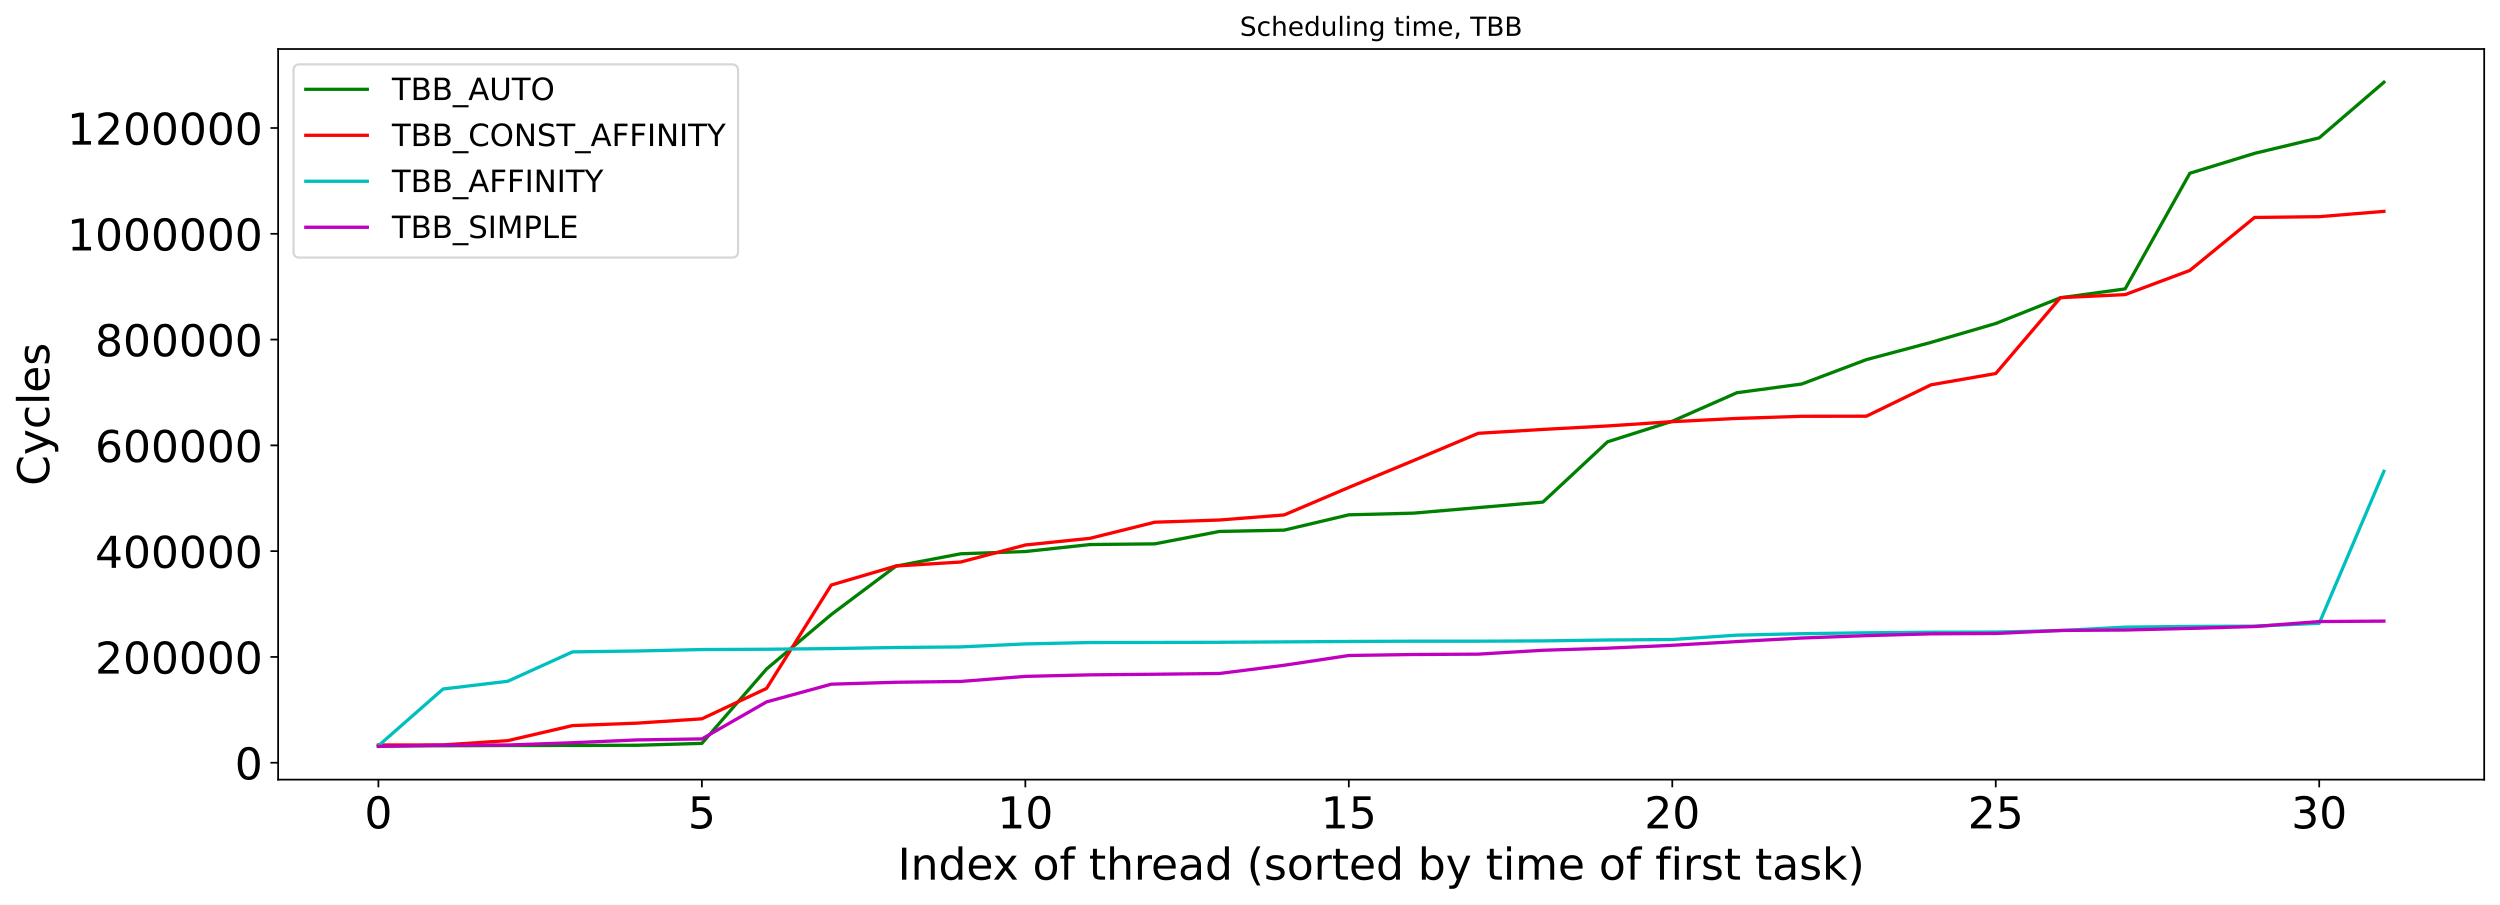
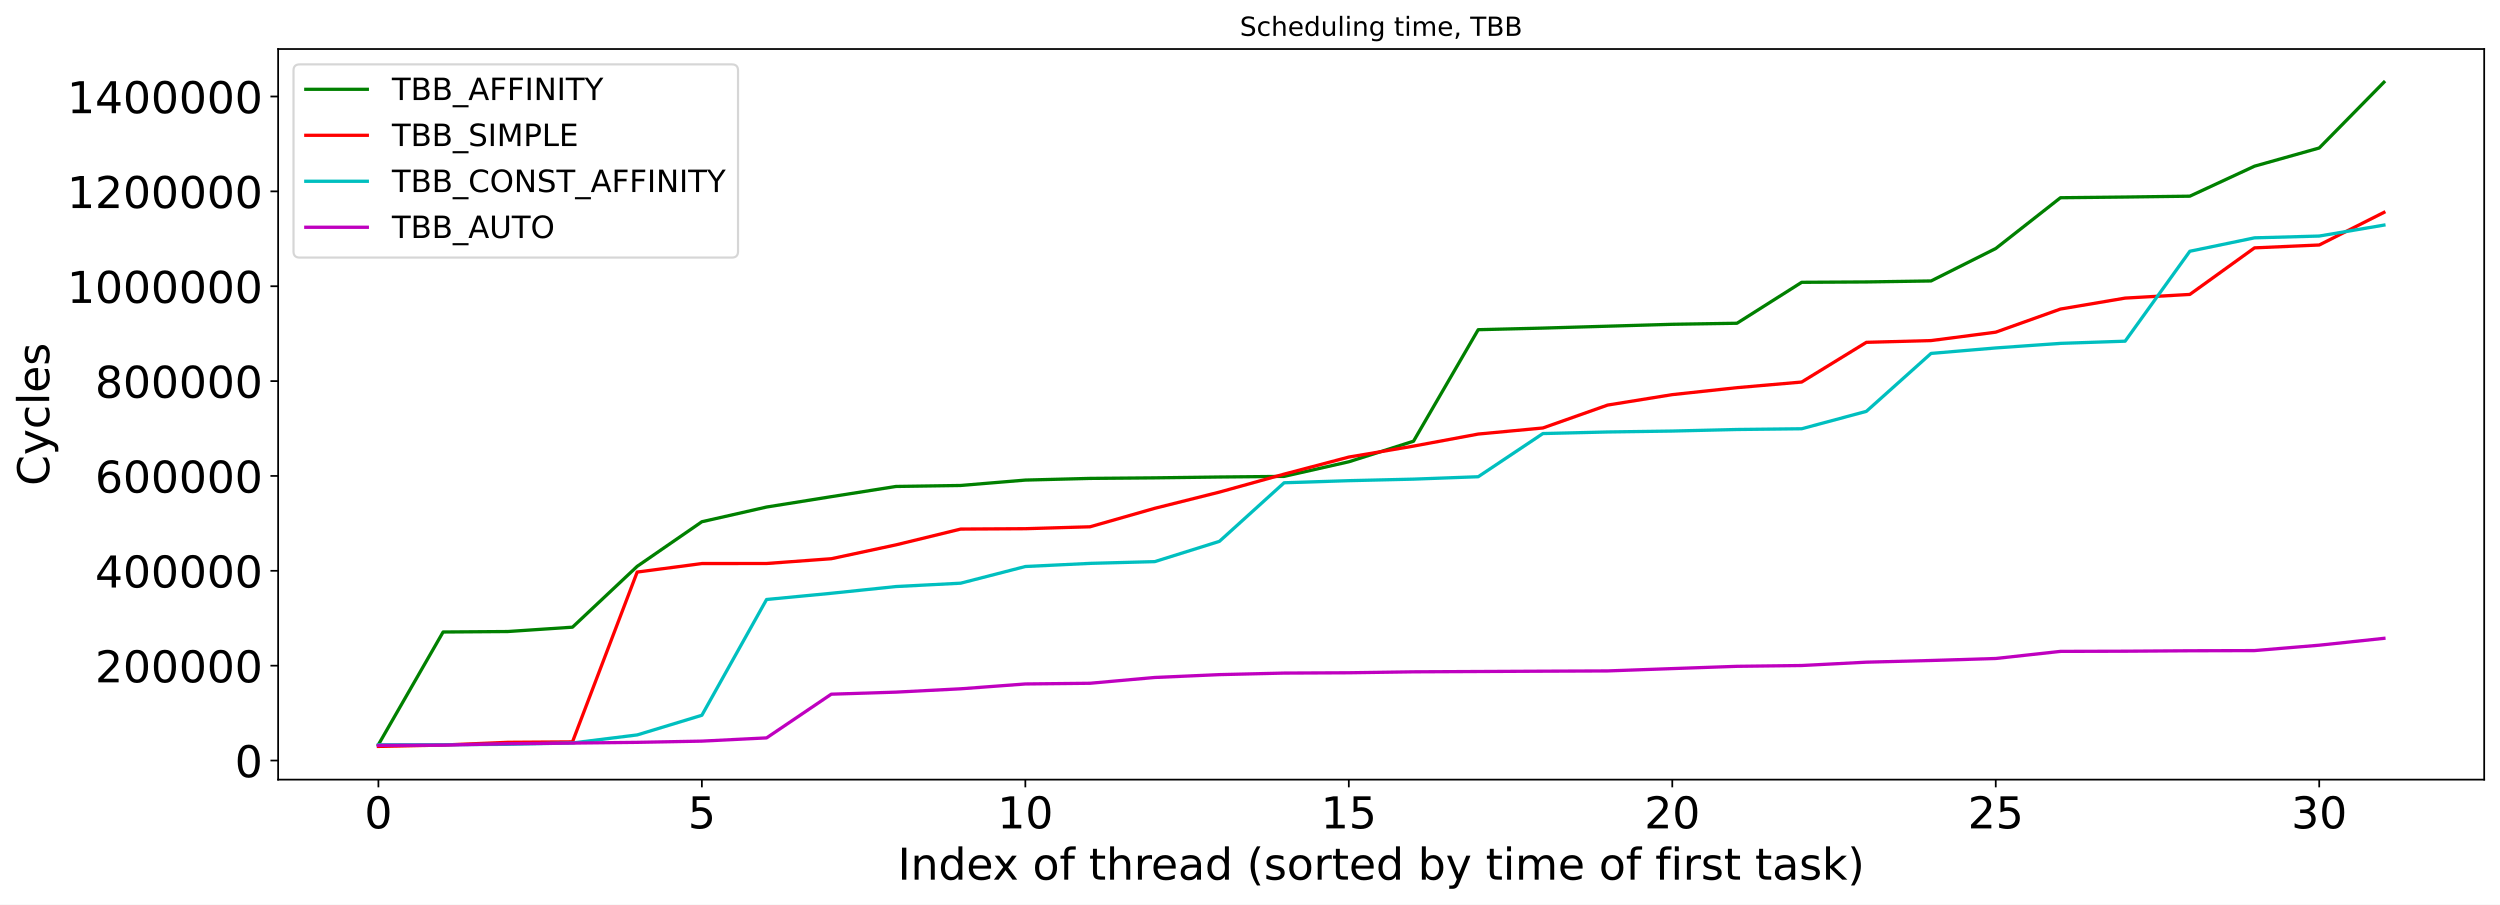
<svg xmlns="http://www.w3.org/2000/svg" xmlns:xlink="http://www.w3.org/1999/xlink" width="1138.231pt" height="411.871pt" viewBox="0 0 1138.231 411.871" version="1.1">
  <defs>
    <style type="text/css">*{stroke-linejoin: round; stroke-linecap: butt}</style>
  </defs>
  <g id="figure_1">
    <g id="patch_1">
      <path d="M 0 411.871  L 1138.231 411.871  L 1138.231 0  L 0 0  z " style="fill: #ffffff" />
    </g>
    <g id="axes_1">
      <g id="patch_2">
        <path d="M 126.631 354.958  L 1131.031 354.958  L 1131.031 22.318  L 126.631 22.318  z " style="fill: #ffffff" />
      </g>
      <g id="matplotlib.axis_1">
        <g id="xtick_1">
          <g id="line2d_1">
            <defs>
-               <path id="me265549885" d="M 0 0  L 0 3.5  " style="stroke: #000000; stroke-width: 0.8" />
-             </defs>
-             <g>
-               <use xlink:href="#me265549885" x="172.286" y="354.958" style="stroke: #000000; stroke-width: 0.8" />
+               <path id="m083aa2eb7b" d="M 0 0  L 0 3.5  " style="stroke: #000000; stroke-width: 0.8" />
+             </defs>
+             <g>
+               <use xlink:href="#m083aa2eb7b" x="172.286" y="354.958" style="stroke: #000000; stroke-width: 0.8" />
            </g>
          </g>
          <g id="text_1">
            <g transform="translate(165.9233 377.155) scale(0.2 -0.2)">
              <defs>
                <path id="DejaVuSans-30" d="M 2034 4250  Q 1547 4250 1301 3770  Q 1056 3291 1056 2328  Q 1056 1369 1301 889  Q 1547 409 2034 409  Q 2525 409 2770 889  Q 3016 1369 3016 2328  Q 3016 3291 2770 3770  Q 2525 4250 2034 4250  z M 2034 4750  Q 2819 4750 3233 4129  Q 3647 3509 3647 2328  Q 3647 1150 3233 529  Q 2819 -91 2034 -91  Q 1250 -91 836 529  Q 422 1150 422 2328  Q 422 3509 836 4129  Q 1250 4750 2034 4750  z " transform="scale(0.015625)" />
              </defs>
              <use xlink:href="#DejaVuSans-30" />
            </g>
          </g>
        </g>
        <g id="xtick_2">
          <g id="line2d_2">
            <g>
-               <use xlink:href="#me265549885" x="319.559" y="354.958" style="stroke: #000000; stroke-width: 0.8" />
+               <use xlink:href="#m083aa2eb7b" x="319.559" y="354.958" style="stroke: #000000; stroke-width: 0.8" />
            </g>
          </g>
          <g id="text_2">
            <g transform="translate(313.196 377.155) scale(0.2 -0.2)">
              <defs>
                <path id="DejaVuSans-35" d="M 691 4666  L 3169 4666  L 3169 4134  L 1269 4134  L 1269 2991  Q 1406 3038 1543 3061  Q 1681 3084 1819 3084  Q 2600 3084 3056 2656  Q 3513 2228 3513 1497  Q 3513 744 3044 326  Q 2575 -91 1722 -91  Q 1428 -91 1123 -41  Q 819 9 494 109  L 494 744  Q 775 591 1075 516  Q 1375 441 1709 441  Q 2250 441 2565 725  Q 2881 1009 2881 1497  Q 2881 1984 2565 2268  Q 2250 2553 1709 2553  Q 1456 2553 1204 2497  Q 953 2441 691 2322  L 691 4666  z " transform="scale(0.015625)" />
              </defs>
              <use xlink:href="#DejaVuSans-35" />
            </g>
          </g>
        </g>
        <g id="xtick_3">
          <g id="line2d_3">
            <g>
-               <use xlink:href="#me265549885" x="466.831" y="354.958" style="stroke: #000000; stroke-width: 0.8" />
+               <use xlink:href="#m083aa2eb7b" x="466.831" y="354.958" style="stroke: #000000; stroke-width: 0.8" />
            </g>
          </g>
          <g id="text_3">
            <g transform="translate(454.1062 377.155) scale(0.2 -0.2)">
              <defs>
                <path id="DejaVuSans-31" d="M 794 531  L 1825 531  L 1825 4091  L 703 3866  L 703 4441  L 1819 4666  L 2450 4666  L 2450 531  L 3481 531  L 3481 0  L 794 0  L 794 531  z " transform="scale(0.015625)" />
              </defs>
              <use xlink:href="#DejaVuSans-31" />
              <use xlink:href="#DejaVuSans-30" x="63.623" />
            </g>
          </g>
        </g>
        <g id="xtick_4">
          <g id="line2d_4">
            <g>
-               <use xlink:href="#me265549885" x="614.104" y="354.958" style="stroke: #000000; stroke-width: 0.8" />
+               <use xlink:href="#m083aa2eb7b" x="614.104" y="354.958" style="stroke: #000000; stroke-width: 0.8" />
            </g>
          </g>
          <g id="text_4">
            <g transform="translate(601.379 377.155) scale(0.2 -0.2)">
              <use xlink:href="#DejaVuSans-31" />
              <use xlink:href="#DejaVuSans-35" x="63.623" />
            </g>
          </g>
        </g>
        <g id="xtick_5">
          <g id="line2d_5">
            <g>
-               <use xlink:href="#me265549885" x="761.377" y="354.958" style="stroke: #000000; stroke-width: 0.8" />
+               <use xlink:href="#m083aa2eb7b" x="761.377" y="354.958" style="stroke: #000000; stroke-width: 0.8" />
            </g>
          </g>
          <g id="text_5">
            <g transform="translate(748.6517 377.155) scale(0.2 -0.2)">
              <defs>
                <path id="DejaVuSans-32" d="M 1228 531  L 3431 531  L 3431 0  L 469 0  L 469 531  Q 828 903 1448 1529  Q 2069 2156 2228 2338  Q 2531 2678 2651 2914  Q 2772 3150 2772 3378  Q 2772 3750 2511 3984  Q 2250 4219 1831 4219  Q 1534 4219 1204 4116  Q 875 4013 500 3803  L 500 4441  Q 881 4594 1212 4672  Q 1544 4750 1819 4750  Q 2544 4750 2975 4387  Q 3406 4025 3406 3419  Q 3406 3131 3298 2873  Q 3191 2616 2906 2266  Q 2828 2175 2409 1742  Q 1991 1309 1228 531  z " transform="scale(0.015625)" />
              </defs>
              <use xlink:href="#DejaVuSans-32" />
              <use xlink:href="#DejaVuSans-30" x="63.623" />
            </g>
          </g>
        </g>
        <g id="xtick_6">
          <g id="line2d_6">
            <g>
-               <use xlink:href="#me265549885" x="908.649" y="354.958" style="stroke: #000000; stroke-width: 0.8" />
+               <use xlink:href="#m083aa2eb7b" x="908.649" y="354.958" style="stroke: #000000; stroke-width: 0.8" />
            </g>
          </g>
          <g id="text_6">
            <g transform="translate(895.9244 377.155) scale(0.2 -0.2)">
              <use xlink:href="#DejaVuSans-32" />
              <use xlink:href="#DejaVuSans-35" x="63.623" />
            </g>
          </g>
        </g>
        <g id="xtick_7">
          <g id="line2d_7">
            <g>
-               <use xlink:href="#me265549885" x="1055.922" y="354.958" style="stroke: #000000; stroke-width: 0.8" />
+               <use xlink:href="#m083aa2eb7b" x="1055.922" y="354.958" style="stroke: #000000; stroke-width: 0.8" />
            </g>
          </g>
          <g id="text_7">
            <g transform="translate(1043.197 377.155) scale(0.2 -0.2)">
              <defs>
                <path id="DejaVuSans-33" d="M 2597 2516  Q 3050 2419 3304 2112  Q 3559 1806 3559 1356  Q 3559 666 3084 287  Q 2609 -91 1734 -91  Q 1441 -91 1130 -33  Q 819 25 488 141  L 488 750  Q 750 597 1062 519  Q 1375 441 1716 441  Q 2309 441 2620 675  Q 2931 909 2931 1356  Q 2931 1769 2642 2001  Q 2353 2234 1838 2234  L 1294 2234  L 1294 2753  L 1863 2753  Q 2328 2753 2575 2939  Q 2822 3125 2822 3475  Q 2822 3834 2567 4026  Q 2313 4219 1838 4219  Q 1578 4219 1281 4162  Q 984 4106 628 3988  L 628 4550  Q 988 4650 1302 4700  Q 1616 4750 1894 4750  Q 2613 4750 3031 4423  Q 3450 4097 3450 3541  Q 3450 3153 3228 2886  Q 3006 2619 2597 2516  z " transform="scale(0.015625)" />
              </defs>
              <use xlink:href="#DejaVuSans-33" />
              <use xlink:href="#DejaVuSans-30" x="63.623" />
            </g>
          </g>
        </g>
        <g id="text_8">
          <g transform="translate(408.7109 400.5113) scale(0.2 -0.2)">
            <defs>
              <path id="DejaVuSans-49" d="M 628 4666  L 1259 4666  L 1259 0  L 628 0  L 628 4666  z " transform="scale(0.015625)" />
              <path id="DejaVuSans-6e" d="M 3513 2113  L 3513 0  L 2938 0  L 2938 2094  Q 2938 2591 2744 2837  Q 2550 3084 2163 3084  Q 1697 3084 1428 2787  Q 1159 2491 1159 1978  L 1159 0  L 581 0  L 581 3500  L 1159 3500  L 1159 2956  Q 1366 3272 1645 3428  Q 1925 3584 2291 3584  Q 2894 3584 3203 3211  Q 3513 2838 3513 2113  z " transform="scale(0.015625)" />
              <path id="DejaVuSans-64" d="M 2906 2969  L 2906 4863  L 3481 4863  L 3481 0  L 2906 0  L 2906 525  Q 2725 213 2448 61  Q 2172 -91 1784 -91  Q 1150 -91 751 415  Q 353 922 353 1747  Q 353 2572 751 3078  Q 1150 3584 1784 3584  Q 2172 3584 2448 3432  Q 2725 3281 2906 2969  z M 947 1747  Q 947 1113 1208 752  Q 1469 391 1925 391  Q 2381 391 2643 752  Q 2906 1113 2906 1747  Q 2906 2381 2643 2742  Q 2381 3103 1925 3103  Q 1469 3103 1208 2742  Q 947 2381 947 1747  z " transform="scale(0.015625)" />
              <path id="DejaVuSans-65" d="M 3597 1894  L 3597 1613  L 953 1613  Q 991 1019 1311 708  Q 1631 397 2203 397  Q 2534 397 2845 478  Q 3156 559 3463 722  L 3463 178  Q 3153 47 2828 -22  Q 2503 -91 2169 -91  Q 1331 -91 842 396  Q 353 884 353 1716  Q 353 2575 817 3079  Q 1281 3584 2069 3584  Q 2775 3584 3186 3129  Q 3597 2675 3597 1894  z M 3022 2063  Q 3016 2534 2758 2815  Q 2500 3097 2075 3097  Q 1594 3097 1305 2825  Q 1016 2553 972 2059  L 3022 2063  z " transform="scale(0.015625)" />
              <path id="DejaVuSans-78" d="M 3513 3500  L 2247 1797  L 3578 0  L 2900 0  L 1881 1375  L 863 0  L 184 0  L 1544 1831  L 300 3500  L 978 3500  L 1906 2253  L 2834 3500  L 3513 3500  z " transform="scale(0.015625)" />
              <path id="DejaVuSans-20" transform="scale(0.015625)" />
              <path id="DejaVuSans-6f" d="M 1959 3097  Q 1497 3097 1228 2736  Q 959 2375 959 1747  Q 959 1119 1226 758  Q 1494 397 1959 397  Q 2419 397 2687 759  Q 2956 1122 2956 1747  Q 2956 2369 2687 2733  Q 2419 3097 1959 3097  z M 1959 3584  Q 2709 3584 3137 3096  Q 3566 2609 3566 1747  Q 3566 888 3137 398  Q 2709 -91 1959 -91  Q 1206 -91 779 398  Q 353 888 353 1747  Q 353 2609 779 3096  Q 1206 3584 1959 3584  z " transform="scale(0.015625)" />
              <path id="DejaVuSans-66" d="M 2375 4863  L 2375 4384  L 1825 4384  Q 1516 4384 1395 4259  Q 1275 4134 1275 3809  L 1275 3500  L 2222 3500  L 2222 3053  L 1275 3053  L 1275 0  L 697 0  L 697 3053  L 147 3053  L 147 3500  L 697 3500  L 697 3744  Q 697 4328 969 4595  Q 1241 4863 1831 4863  L 2375 4863  z " transform="scale(0.015625)" />
              <path id="DejaVuSans-74" d="M 1172 4494  L 1172 3500  L 2356 3500  L 2356 3053  L 1172 3053  L 1172 1153  Q 1172 725 1289 603  Q 1406 481 1766 481  L 2356 481  L 2356 0  L 1766 0  Q 1100 0 847 248  Q 594 497 594 1153  L 594 3053  L 172 3053  L 172 3500  L 594 3500  L 594 4494  L 1172 4494  z " transform="scale(0.015625)" />
              <path id="DejaVuSans-68" d="M 3513 2113  L 3513 0  L 2938 0  L 2938 2094  Q 2938 2591 2744 2837  Q 2550 3084 2163 3084  Q 1697 3084 1428 2787  Q 1159 2491 1159 1978  L 1159 0  L 581 0  L 581 4863  L 1159 4863  L 1159 2956  Q 1366 3272 1645 3428  Q 1925 3584 2291 3584  Q 2894 3584 3203 3211  Q 3513 2838 3513 2113  z " transform="scale(0.015625)" />
              <path id="DejaVuSans-72" d="M 2631 2963  Q 2534 3019 2420 3045  Q 2306 3072 2169 3072  Q 1681 3072 1420 2755  Q 1159 2438 1159 1844  L 1159 0  L 581 0  L 581 3500  L 1159 3500  L 1159 2956  Q 1341 3275 1631 3429  Q 1922 3584 2338 3584  Q 2397 3584 2469 3576  Q 2541 3569 2628 3553  L 2631 2963  z " transform="scale(0.015625)" />
              <path id="DejaVuSans-61" d="M 2194 1759  Q 1497 1759 1228 1600  Q 959 1441 959 1056  Q 959 750 1161 570  Q 1363 391 1709 391  Q 2188 391 2477 730  Q 2766 1069 2766 1631  L 2766 1759  L 2194 1759  z M 3341 1997  L 3341 0  L 2766 0  L 2766 531  Q 2569 213 2275 61  Q 1981 -91 1556 -91  Q 1019 -91 701 211  Q 384 513 384 1019  Q 384 1609 779 1909  Q 1175 2209 1959 2209  L 2766 2209  L 2766 2266  Q 2766 2663 2505 2880  Q 2244 3097 1772 3097  Q 1472 3097 1187 3025  Q 903 2953 641 2809  L 641 3341  Q 956 3463 1253 3523  Q 1550 3584 1831 3584  Q 2591 3584 2966 3190  Q 3341 2797 3341 1997  z " transform="scale(0.015625)" />
              <path id="DejaVuSans-28" d="M 1984 4856  Q 1566 4138 1362 3434  Q 1159 2731 1159 2009  Q 1159 1288 1364 580  Q 1569 -128 1984 -844  L 1484 -844  Q 1016 -109 783 600  Q 550 1309 550 2009  Q 550 2706 781 3412  Q 1013 4119 1484 4856  L 1984 4856  z " transform="scale(0.015625)" />
              <path id="DejaVuSans-73" d="M 2834 3397  L 2834 2853  Q 2591 2978 2328 3040  Q 2066 3103 1784 3103  Q 1356 3103 1142 2972  Q 928 2841 928 2578  Q 928 2378 1081 2264  Q 1234 2150 1697 2047  L 1894 2003  Q 2506 1872 2764 1633  Q 3022 1394 3022 966  Q 3022 478 2636 193  Q 2250 -91 1575 -91  Q 1294 -91 989 -36  Q 684 19 347 128  L 347 722  Q 666 556 975 473  Q 1284 391 1588 391  Q 1994 391 2212 530  Q 2431 669 2431 922  Q 2431 1156 2273 1281  Q 2116 1406 1581 1522  L 1381 1569  Q 847 1681 609 1914  Q 372 2147 372 2553  Q 372 3047 722 3315  Q 1072 3584 1716 3584  Q 2034 3584 2315 3537  Q 2597 3491 2834 3397  z " transform="scale(0.015625)" />
              <path id="DejaVuSans-62" d="M 3116 1747  Q 3116 2381 2855 2742  Q 2594 3103 2138 3103  Q 1681 3103 1420 2742  Q 1159 2381 1159 1747  Q 1159 1113 1420 752  Q 1681 391 2138 391  Q 2594 391 2855 752  Q 3116 1113 3116 1747  z M 1159 2969  Q 1341 3281 1617 3432  Q 1894 3584 2278 3584  Q 2916 3584 3314 3078  Q 3713 2572 3713 1747  Q 3713 922 3314 415  Q 2916 -91 2278 -91  Q 1894 -91 1617 61  Q 1341 213 1159 525  L 1159 0  L 581 0  L 581 4863  L 1159 4863  L 1159 2969  z " transform="scale(0.015625)" />
              <path id="DejaVuSans-79" d="M 2059 -325  Q 1816 -950 1584 -1140  Q 1353 -1331 966 -1331  L 506 -1331  L 506 -850  L 844 -850  Q 1081 -850 1212 -737  Q 1344 -625 1503 -206  L 1606 56  L 191 3500  L 800 3500  L 1894 763  L 2988 3500  L 3597 3500  L 2059 -325  z " transform="scale(0.015625)" />
              <path id="DejaVuSans-69" d="M 603 3500  L 1178 3500  L 1178 0  L 603 0  L 603 3500  z M 603 4863  L 1178 4863  L 1178 4134  L 603 4134  L 603 4863  z " transform="scale(0.015625)" />
              <path id="DejaVuSans-6d" d="M 3328 2828  Q 3544 3216 3844 3400  Q 4144 3584 4550 3584  Q 5097 3584 5394 3201  Q 5691 2819 5691 2113  L 5691 0  L 5113 0  L 5113 2094  Q 5113 2597 4934 2840  Q 4756 3084 4391 3084  Q 3944 3084 3684 2787  Q 3425 2491 3425 1978  L 3425 0  L 2847 0  L 2847 2094  Q 2847 2600 2669 2842  Q 2491 3084 2119 3084  Q 1678 3084 1418 2786  Q 1159 2488 1159 1978  L 1159 0  L 581 0  L 581 3500  L 1159 3500  L 1159 2956  Q 1356 3278 1631 3431  Q 1906 3584 2284 3584  Q 2666 3584 2933 3390  Q 3200 3197 3328 2828  z " transform="scale(0.015625)" />
              <path id="DejaVuSans-6b" d="M 581 4863  L 1159 4863  L 1159 1991  L 2875 3500  L 3609 3500  L 1753 1863  L 3688 0  L 2938 0  L 1159 1709  L 1159 0  L 581 0  L 581 4863  z " transform="scale(0.015625)" />
              <path id="DejaVuSans-29" d="M 513 4856  L 1013 4856  Q 1481 4119 1714 3412  Q 1947 2706 1947 2009  Q 1947 1309 1714 600  Q 1481 -109 1013 -844  L 513 -844  Q 928 -128 1133 580  Q 1338 1288 1338 2009  Q 1338 2731 1133 3434  Q 928 4138 513 4856  z " transform="scale(0.015625)" />
            </defs>
            <use xlink:href="#DejaVuSans-49" />
            <use xlink:href="#DejaVuSans-6e" x="29.492" />
            <use xlink:href="#DejaVuSans-64" x="92.871" />
            <use xlink:href="#DejaVuSans-65" x="156.348" />
            <use xlink:href="#DejaVuSans-78" x="216.121" />
            <use xlink:href="#DejaVuSans-20" x="275.301" />
            <use xlink:href="#DejaVuSans-6f" x="307.088" />
            <use xlink:href="#DejaVuSans-66" x="368.27" />
            <use xlink:href="#DejaVuSans-20" x="403.475" />
            <use xlink:href="#DejaVuSans-74" x="435.262" />
            <use xlink:href="#DejaVuSans-68" x="474.471" />
            <use xlink:href="#DejaVuSans-72" x="537.85" />
            <use xlink:href="#DejaVuSans-65" x="576.713" />
            <use xlink:href="#DejaVuSans-61" x="638.236" />
            <use xlink:href="#DejaVuSans-64" x="699.516" />
            <use xlink:href="#DejaVuSans-20" x="762.992" />
            <use xlink:href="#DejaVuSans-28" x="794.779" />
            <use xlink:href="#DejaVuSans-73" x="833.793" />
            <use xlink:href="#DejaVuSans-6f" x="885.893" />
            <use xlink:href="#DejaVuSans-72" x="947.074" />
            <use xlink:href="#DejaVuSans-74" x="988.188" />
            <use xlink:href="#DejaVuSans-65" x="1027.396" />
            <use xlink:href="#DejaVuSans-64" x="1088.92" />
            <use xlink:href="#DejaVuSans-20" x="1152.396" />
            <use xlink:href="#DejaVuSans-62" x="1184.184" />
            <use xlink:href="#DejaVuSans-79" x="1247.66" />
            <use xlink:href="#DejaVuSans-20" x="1306.84" />
            <use xlink:href="#DejaVuSans-74" x="1338.627" />
            <use xlink:href="#DejaVuSans-69" x="1377.836" />
            <use xlink:href="#DejaVuSans-6d" x="1405.619" />
            <use xlink:href="#DejaVuSans-65" x="1503.031" />
            <use xlink:href="#DejaVuSans-20" x="1564.555" />
            <use xlink:href="#DejaVuSans-6f" x="1596.342" />
            <use xlink:href="#DejaVuSans-66" x="1657.523" />
            <use xlink:href="#DejaVuSans-20" x="1692.729" />
            <use xlink:href="#DejaVuSans-66" x="1724.516" />
            <use xlink:href="#DejaVuSans-69" x="1759.721" />
            <use xlink:href="#DejaVuSans-72" x="1787.504" />
            <use xlink:href="#DejaVuSans-73" x="1828.617" />
            <use xlink:href="#DejaVuSans-74" x="1880.717" />
            <use xlink:href="#DejaVuSans-20" x="1919.926" />
            <use xlink:href="#DejaVuSans-74" x="1951.713" />
            <use xlink:href="#DejaVuSans-61" x="1990.922" />
            <use xlink:href="#DejaVuSans-73" x="2052.201" />
            <use xlink:href="#DejaVuSans-6b" x="2104.301" />
            <use xlink:href="#DejaVuSans-29" x="2162.211" />
          </g>
        </g>
      </g>
      <g id="matplotlib.axis_2">
        <g id="ytick_1">
          <g id="line2d_8">
            <defs>
-               <path id="mc575a5a535" d="M 0 0  L -3.5 0  " style="stroke: #000000; stroke-width: 0.8" />
-             </defs>
-             <g>
-               <use xlink:href="#mc575a5a535" x="126.631" y="347.26" style="stroke: #000000; stroke-width: 0.8" />
+               <path id="mfd6e0b311e" d="M 0 0  L -3.5 0  " style="stroke: #000000; stroke-width: 0.8" />
+             </defs>
+             <g>
+               <use xlink:href="#mfd6e0b311e" x="126.631" y="346.265" style="stroke: #000000; stroke-width: 0.8" />
            </g>
          </g>
          <g id="text_9">
-             <g transform="translate(106.9062 354.858) scale(0.2 -0.2)">
+             <g transform="translate(106.9062 353.8636) scale(0.2 -0.2)">
              <use xlink:href="#DejaVuSans-30" />
            </g>
          </g>
        </g>
        <g id="ytick_2">
          <g id="line2d_9">
            <g>
-               <use xlink:href="#mc575a5a535" x="126.631" y="299.097" style="stroke: #000000; stroke-width: 0.8" />
+               <use xlink:href="#mfd6e0b311e" x="126.631" y="303.076" style="stroke: #000000; stroke-width: 0.8" />
            </g>
          </g>
          <g id="text_10">
-             <g transform="translate(43.28125 306.6949) scale(0.2 -0.2)">
+             <g transform="translate(43.28125 310.6741) scale(0.2 -0.2)">
              <use xlink:href="#DejaVuSans-32" />
              <use xlink:href="#DejaVuSans-30" x="63.623" />
              <use xlink:href="#DejaVuSans-30" x="127.246" />
              <use xlink:href="#DejaVuSans-30" x="190.869" />
              <use xlink:href="#DejaVuSans-30" x="254.492" />
              <use xlink:href="#DejaVuSans-30" x="318.115" />
            </g>
          </g>
        </g>
        <g id="ytick_3">
          <g id="line2d_10">
            <g>
-               <use xlink:href="#mc575a5a535" x="126.631" y="250.933" style="stroke: #000000; stroke-width: 0.8" />
+               <use xlink:href="#mfd6e0b311e" x="126.631" y="259.886" style="stroke: #000000; stroke-width: 0.8" />
            </g>
          </g>
          <g id="text_11">
-             <g transform="translate(43.28125 258.5319) scale(0.2 -0.2)">
+             <g transform="translate(43.28125 267.4846) scale(0.2 -0.2)">
              <defs>
                <path id="DejaVuSans-34" d="M 2419 4116  L 825 1625  L 2419 1625  L 2419 4116  z M 2253 4666  L 3047 4666  L 3047 1625  L 3713 1625  L 3713 1100  L 3047 1100  L 3047 0  L 2419 0  L 2419 1100  L 313 1100  L 313 1709  L 2253 4666  z " transform="scale(0.015625)" />
              </defs>
              <use xlink:href="#DejaVuSans-34" />
              <use xlink:href="#DejaVuSans-30" x="63.623" />
              <use xlink:href="#DejaVuSans-30" x="127.246" />
              <use xlink:href="#DejaVuSans-30" x="190.869" />
              <use xlink:href="#DejaVuSans-30" x="254.492" />
              <use xlink:href="#DejaVuSans-30" x="318.115" />
            </g>
          </g>
        </g>
        <g id="ytick_4">
          <g id="line2d_11">
            <g>
-               <use xlink:href="#mc575a5a535" x="126.631" y="202.77" style="stroke: #000000; stroke-width: 0.8" />
+               <use xlink:href="#mfd6e0b311e" x="126.631" y="216.697" style="stroke: #000000; stroke-width: 0.8" />
            </g>
          </g>
          <g id="text_12">
-             <g transform="translate(43.28125 210.3688) scale(0.2 -0.2)">
+             <g transform="translate(43.28125 224.2951) scale(0.2 -0.2)">
              <defs>
                <path id="DejaVuSans-36" d="M 2113 2584  Q 1688 2584 1439 2293  Q 1191 2003 1191 1497  Q 1191 994 1439 701  Q 1688 409 2113 409  Q 2538 409 2786 701  Q 3034 994 3034 1497  Q 3034 2003 2786 2293  Q 2538 2584 2113 2584  z M 3366 4563  L 3366 3988  Q 3128 4100 2886 4159  Q 2644 4219 2406 4219  Q 1781 4219 1451 3797  Q 1122 3375 1075 2522  Q 1259 2794 1537 2939  Q 1816 3084 2150 3084  Q 2853 3084 3261 2657  Q 3669 2231 3669 1497  Q 3669 778 3244 343  Q 2819 -91 2113 -91  Q 1303 -91 875 529  Q 447 1150 447 2328  Q 447 3434 972 4092  Q 1497 4750 2381 4750  Q 2619 4750 2861 4703  Q 3103 4656 3366 4563  z " transform="scale(0.015625)" />
              </defs>
              <use xlink:href="#DejaVuSans-36" />
              <use xlink:href="#DejaVuSans-30" x="63.623" />
              <use xlink:href="#DejaVuSans-30" x="127.246" />
              <use xlink:href="#DejaVuSans-30" x="190.869" />
              <use xlink:href="#DejaVuSans-30" x="254.492" />
              <use xlink:href="#DejaVuSans-30" x="318.115" />
            </g>
          </g>
        </g>
        <g id="ytick_5">
          <g id="line2d_12">
            <g>
-               <use xlink:href="#mc575a5a535" x="126.631" y="154.607" style="stroke: #000000; stroke-width: 0.8" />
+               <use xlink:href="#mfd6e0b311e" x="126.631" y="173.507" style="stroke: #000000; stroke-width: 0.8" />
            </g>
          </g>
          <g id="text_13">
-             <g transform="translate(43.28125 162.2057) scale(0.2 -0.2)">
+             <g transform="translate(43.28125 181.1055) scale(0.2 -0.2)">
              <defs>
                <path id="DejaVuSans-38" d="M 2034 2216  Q 1584 2216 1326 1975  Q 1069 1734 1069 1313  Q 1069 891 1326 650  Q 1584 409 2034 409  Q 2484 409 2743 651  Q 3003 894 3003 1313  Q 3003 1734 2745 1975  Q 2488 2216 2034 2216  z M 1403 2484  Q 997 2584 770 2862  Q 544 3141 544 3541  Q 544 4100 942 4425  Q 1341 4750 2034 4750  Q 2731 4750 3128 4425  Q 3525 4100 3525 3541  Q 3525 3141 3298 2862  Q 3072 2584 2669 2484  Q 3125 2378 3379 2068  Q 3634 1759 3634 1313  Q 3634 634 3220 271  Q 2806 -91 2034 -91  Q 1263 -91 848 271  Q 434 634 434 1313  Q 434 1759 690 2068  Q 947 2378 1403 2484  z M 1172 3481  Q 1172 3119 1398 2916  Q 1625 2713 2034 2713  Q 2441 2713 2670 2916  Q 2900 3119 2900 3481  Q 2900 3844 2670 4047  Q 2441 4250 2034 4250  Q 1625 4250 1398 4047  Q 1172 3844 1172 3481  z " transform="scale(0.015625)" />
              </defs>
              <use xlink:href="#DejaVuSans-38" />
              <use xlink:href="#DejaVuSans-30" x="63.623" />
              <use xlink:href="#DejaVuSans-30" x="127.246" />
              <use xlink:href="#DejaVuSans-30" x="190.869" />
              <use xlink:href="#DejaVuSans-30" x="254.492" />
              <use xlink:href="#DejaVuSans-30" x="318.115" />
            </g>
          </g>
        </g>
        <g id="ytick_6">
          <g id="line2d_13">
            <g>
-               <use xlink:href="#mc575a5a535" x="126.631" y="106.444" style="stroke: #000000; stroke-width: 0.8" />
+               <use xlink:href="#mfd6e0b311e" x="126.631" y="130.318" style="stroke: #000000; stroke-width: 0.8" />
            </g>
          </g>
          <g id="text_14">
-             <g transform="translate(30.55625 114.0427) scale(0.2 -0.2)">
+             <g transform="translate(30.55625 137.916) scale(0.2 -0.2)">
              <use xlink:href="#DejaVuSans-31" />
              <use xlink:href="#DejaVuSans-30" x="63.623" />
              <use xlink:href="#DejaVuSans-30" x="127.246" />
              <use xlink:href="#DejaVuSans-30" x="190.869" />
              <use xlink:href="#DejaVuSans-30" x="254.492" />
              <use xlink:href="#DejaVuSans-30" x="318.115" />
              <use xlink:href="#DejaVuSans-30" x="381.738" />
            </g>
          </g>
        </g>
        <g id="ytick_7">
          <g id="line2d_14">
            <g>
-               <use xlink:href="#mc575a5a535" x="126.631" y="58.281" style="stroke: #000000; stroke-width: 0.8" />
+               <use xlink:href="#mfd6e0b311e" x="126.631" y="87.128" style="stroke: #000000; stroke-width: 0.8" />
            </g>
          </g>
          <g id="text_15">
-             <g transform="translate(30.55625 65.87961) scale(0.2 -0.2)">
+             <g transform="translate(30.55625 94.72653) scale(0.2 -0.2)">
              <use xlink:href="#DejaVuSans-31" />
              <use xlink:href="#DejaVuSans-32" x="63.623" />
              <use xlink:href="#DejaVuSans-30" x="127.246" />
              <use xlink:href="#DejaVuSans-30" x="190.869" />
              <use xlink:href="#DejaVuSans-30" x="254.492" />
              <use xlink:href="#DejaVuSans-30" x="318.115" />
              <use xlink:href="#DejaVuSans-30" x="381.738" />
            </g>
          </g>
        </g>
-         <g id="text_16">
+         <g id="ytick_8">
+           <g id="line2d_15">
+             <g>
+               <use xlink:href="#mfd6e0b311e" x="126.631" y="43.939" style="stroke: #000000; stroke-width: 0.8" />
+             </g>
+           </g>
+           <g id="text_16">
+             <g transform="translate(30.55625 51.53702) scale(0.2 -0.2)">
+               <use xlink:href="#DejaVuSans-31" />
+               <use xlink:href="#DejaVuSans-34" x="63.623" />
+               <use xlink:href="#DejaVuSans-30" x="127.246" />
+               <use xlink:href="#DejaVuSans-30" x="190.869" />
+               <use xlink:href="#DejaVuSans-30" x="254.492" />
+               <use xlink:href="#DejaVuSans-30" x="318.115" />
+               <use xlink:href="#DejaVuSans-30" x="381.738" />
+             </g>
+           </g>
+         </g>
+         <g id="text_17">
          <g transform="translate(22.39688 221.1788) rotate(-90) scale(0.2 -0.2)">
            <defs>
              <path id="DejaVuSans-43" d="M 4122 4306  L 4122 3641  Q 3803 3938 3442 4084  Q 3081 4231 2675 4231  Q 1875 4231 1450 3742  Q 1025 3253 1025 2328  Q 1025 1406 1450 917  Q 1875 428 2675 428  Q 3081 428 3442 575  Q 3803 722 4122 1019  L 4122 359  Q 3791 134 3420 21  Q 3050 -91 2638 -91  Q 1578 -91 968 557  Q 359 1206 359 2328  Q 359 3453 968 4101  Q 1578 4750 2638 4750  Q 3056 4750 3426 4639  Q 3797 4528 4122 4306  z " transform="scale(0.015625)" />
              <path id="DejaVuSans-63" d="M 3122 3366  L 3122 2828  Q 2878 2963 2633 3030  Q 2388 3097 2138 3097  Q 1578 3097 1268 2742  Q 959 2388 959 1747  Q 959 1106 1268 751  Q 1578 397 2138 397  Q 2388 397 2633 464  Q 2878 531 3122 666  L 3122 134  Q 2881 22 2623 -34  Q 2366 -91 2075 -91  Q 1284 -91 818 406  Q 353 903 353 1747  Q 353 2603 823 3093  Q 1294 3584 2113 3584  Q 2378 3584 2631 3529  Q 2884 3475 3122 3366  z " transform="scale(0.015625)" />
              <path id="DejaVuSans-6c" d="M 603 4863  L 1178 4863  L 1178 0  L 603 0  L 603 4863  z " transform="scale(0.015625)" />
            </defs>
            <use xlink:href="#DejaVuSans-43" />
            <use xlink:href="#DejaVuSans-79" x="69.824" />
            <use xlink:href="#DejaVuSans-63" x="129.004" />
            <use xlink:href="#DejaVuSans-6c" x="183.984" />
            <use xlink:href="#DejaVuSans-65" x="211.768" />
            <use xlink:href="#DejaVuSans-73" x="273.291" />
          </g>
        </g>
      </g>
-       <g id="line2d_15">
-         <path d="M 172.286 339.561  L 201.74 339.54  L 231.195 339.415  L 260.649 339.392  L 290.104 339.315  L 319.559 338.459  L 349.013 304.576  L 378.468 279.793  L 407.922 257.74  L 437.377 252.136  L 466.831 251.106  L 496.286 247.928  L 525.74 247.617  L 555.195 241.962  L 584.649 241.365  L 614.104 234.391  L 643.559 233.633  L 673.013 231.106  L 702.468 228.595  L 731.922 201.147  L 761.377 191.776  L 790.831 178.788  L 820.286 174.849  L 849.74 163.741  L 879.195 155.875  L 908.649 147.286  L 938.104 135.557  L 967.559 131.535  L 997.013 78.887  L 1026.468 69.823  L 1055.922 62.762  L 1085.377 37.438  " clip-path="url(#p79913f3c3a)" style="fill: none; stroke: #008000; stroke-width: 1.5; stroke-linecap: square" />
-       </g>
      <g id="line2d_16">
-         <path d="M 172.286 339.193  L 201.74 339.159  L 231.195 337.199  L 260.649 330.352  L 290.104 329.241  L 319.559 327.275  L 349.013 313.418  L 378.468 266.351  L 407.922 257.691  L 437.377 255.886  L 466.831 248.128  L 496.286 245.085  L 525.74 237.76  L 555.195 236.758  L 584.649 234.446  L 614.104 221.92  L 643.559 209.683  L 673.013 197.285  L 702.468 195.509  L 731.922 193.927  L 761.377 191.978  L 790.831 190.503  L 820.286 189.536  L 849.74 189.493  L 879.195 175.194  L 908.649 170.061  L 938.104 135.519  L 967.559 134.132  L 997.013 123.126  L 1026.468 99.011  L 1055.922 98.649  L 1085.377 96.231  " clip-path="url(#p79913f3c3a)" style="fill: none; stroke: #ff0000; stroke-width: 1.5; stroke-linecap: square" />
+         <path d="M 172.286 339.036  L 201.74 287.746  L 231.195 287.53  L 260.649 285.546  L 290.104 257.844  L 319.559 237.54  L 349.013 230.847  L 378.468 226.128  L 407.922 221.482  L 437.377 221.033  L 466.831 218.577  L 496.286 217.813  L 525.74 217.562  L 555.195 217.18  L 584.649 216.894  L 614.104 210.243  L 643.559 200.878  L 673.013 150.109  L 702.468 149.379  L 731.922 148.515  L 761.377 147.65  L 790.831 147.172  L 820.286 128.531  L 849.74 128.366  L 879.195 127.915  L 908.649 113.138  L 938.104 90.027  L 967.559 89.708  L 997.013 89.318  L 1026.468 75.658  L 1055.922 67.38  L 1085.377 37.438  " clip-path="url(#pcb87310614)" style="fill: none; stroke: #008000; stroke-width: 1.5; stroke-linecap: square" />
      </g>
      <g id="line2d_17">
-         <path d="M 172.286 339.533  L 201.74 313.685  L 231.195 310.162  L 260.649 296.797  L 290.104 296.394  L 319.559 295.729  L 349.013 295.597  L 378.468 295.297  L 407.922 294.8  L 437.377 294.535  L 466.831 293.175  L 496.286 292.543  L 525.74 292.497  L 555.195 292.428  L 584.649 292.242  L 614.104 292.056  L 643.559 291.929  L 673.013 291.928  L 702.468 291.796  L 731.922 291.387  L 761.377 291.159  L 790.831 289.179  L 820.286 288.519  L 849.74 288.117  L 879.195 287.84  L 908.649 287.774  L 938.104 287.1  L 967.559 285.533  L 997.013 285.2  L 1026.468 285.086  L 1055.922 283.774  L 1085.377 214.586  " clip-path="url(#p79913f3c3a)" style="fill: none; stroke: #00bfbf; stroke-width: 1.5; stroke-linecap: square" />
+         <path d="M 172.286 339.838  L 201.74 339.207  L 231.195 337.972  L 260.649 337.761  L 290.104 260.454  L 319.559 256.579  L 349.013 256.555  L 378.468 254.38  L 407.922 248.07  L 437.377 240.883  L 466.831 240.714  L 496.286 239.842  L 525.74 231.431  L 555.195 224.045  L 584.649 215.864  L 614.104 208.101  L 643.559 203.107  L 673.013 197.624  L 702.468 194.851  L 731.922 184.431  L 761.377 179.666  L 790.831 176.499  L 820.286 173.936  L 849.74 155.86  L 879.195 155.063  L 908.649 151.23  L 938.104 140.71  L 967.559 135.722  L 997.013 134.051  L 1026.468 112.848  L 1055.922 111.543  L 1085.377 96.705  " clip-path="url(#pcb87310614)" style="fill: none; stroke: #ff0000; stroke-width: 1.5; stroke-linecap: square" />
      </g>
      <g id="line2d_18">
-         <path d="M 172.286 339.838  L 201.74 339.28  L 231.195 339.213  L 260.649 338.159  L 290.104 336.883  L 319.559 336.422  L 349.013 319.567  L 378.468 311.504  L 407.922 310.628  L 437.377 310.262  L 466.831 307.949  L 496.286 307.255  L 525.74 306.978  L 555.195 306.639  L 584.649 302.885  L 614.104 298.44  L 643.559 297.993  L 673.013 297.827  L 702.468 296.067  L 731.922 295.112  L 761.377 293.801  L 790.831 292.097  L 820.286 290.493  L 849.74 289.395  L 879.195 288.581  L 908.649 288.411  L 938.104 287.044  L 967.559 286.839  L 997.013 286.101  L 1026.468 285.253  L 1055.922 282.985  L 1085.377 282.789  " clip-path="url(#p79913f3c3a)" style="fill: none; stroke: #bf00bf; stroke-width: 1.5; stroke-linecap: square" />
+         <path d="M 172.286 339.09  L 201.74 339.087  L 231.195 338.881  L 260.649 338.261  L 290.104 334.603  L 319.559 325.651  L 349.013 272.943  L 378.468 270.114  L 407.922 267.049  L 437.377 265.52  L 466.831 257.927  L 496.286 256.501  L 525.74 255.703  L 555.195 246.468  L 584.649 219.801  L 614.104 218.847  L 643.559 218.146  L 673.013 217.051  L 702.468 197.394  L 731.922 196.676  L 761.377 196.252  L 790.831 195.547  L 820.286 195.208  L 849.74 187.285  L 879.195 160.911  L 908.649 158.419  L 938.104 156.338  L 967.559 155.34  L 997.013 114.396  L 1026.468 108.284  L 1055.922 107.47  L 1085.377 102.487  " clip-path="url(#pcb87310614)" style="fill: none; stroke: #00bfbf; stroke-width: 1.5; stroke-linecap: square" />
+       </g>
+       <g id="line2d_19">
+         <path d="M 172.286 339.354  L 201.74 339.246  L 231.195 338.617  L 260.649 338.319  L 290.104 337.985  L 319.559 337.429  L 349.013 335.956  L 378.468 316.057  L 407.922 315.125  L 437.377 313.604  L 466.831 311.404  L 496.286 311.084  L 525.74 308.45  L 555.195 307.151  L 584.649 306.448  L 614.104 306.306  L 643.559 305.875  L 673.013 305.734  L 702.468 305.585  L 731.922 305.466  L 761.377 304.408  L 790.831 303.371  L 820.286 303.004  L 849.74 301.485  L 879.195 300.716  L 908.649 299.805  L 938.104 296.571  L 967.559 296.487  L 997.013 296.29  L 1026.468 296.208  L 1055.922 293.755  L 1085.377 290.626  " clip-path="url(#pcb87310614)" style="fill: none; stroke: #bf00bf; stroke-width: 1.5; stroke-linecap: square" />
      </g>
      <g id="patch_3">
        <path d="M 126.631 354.958  L 126.631 22.318  " style="fill: none; stroke: #000000; stroke-width: 0.8; stroke-linejoin: miter; stroke-linecap: square" />
      </g>
      <g id="patch_4">
        <path d="M 1131.031 354.958  L 1131.031 22.318  " style="fill: none; stroke: #000000; stroke-width: 0.8; stroke-linejoin: miter; stroke-linecap: square" />
      </g>
      <g id="patch_5">
        <path d="M 126.631 354.958  L 1131.031 354.958  " style="fill: none; stroke: #000000; stroke-width: 0.8; stroke-linejoin: miter; stroke-linecap: square" />
      </g>
      <g id="patch_6">
        <path d="M 126.631 22.318  L 1131.031 22.318  " style="fill: none; stroke: #000000; stroke-width: 0.8; stroke-linejoin: miter; stroke-linecap: square" />
      </g>
-       <g id="text_17">
+       <g id="text_18">
        <g transform="translate(564.4981 16.31812) scale(0.12 -0.12)">
          <defs>
            <path id="DejaVuSans-53" d="M 3425 4513  L 3425 3897  Q 3066 4069 2747 4153  Q 2428 4238 2131 4238  Q 1616 4238 1336 4038  Q 1056 3838 1056 3469  Q 1056 3159 1242 3001  Q 1428 2844 1947 2747  L 2328 2669  Q 3034 2534 3370 2195  Q 3706 1856 3706 1288  Q 3706 609 3251 259  Q 2797 -91 1919 -91  Q 1588 -91 1214 -16  Q 841 59 441 206  L 441 856  Q 825 641 1194 531  Q 1563 422 1919 422  Q 2459 422 2753 634  Q 3047 847 3047 1241  Q 3047 1584 2836 1778  Q 2625 1972 2144 2069  L 1759 2144  Q 1053 2284 737 2584  Q 422 2884 422 3419  Q 422 4038 858 4394  Q 1294 4750 2059 4750  Q 2388 4750 2728 4690  Q 3069 4631 3425 4513  z " transform="scale(0.015625)" />
            <path id="DejaVuSans-75" d="M 544 1381  L 544 3500  L 1119 3500  L 1119 1403  Q 1119 906 1312 657  Q 1506 409 1894 409  Q 2359 409 2629 706  Q 2900 1003 2900 1516  L 2900 3500  L 3475 3500  L 3475 0  L 2900 0  L 2900 538  Q 2691 219 2414 64  Q 2138 -91 1772 -91  Q 1169 -91 856 284  Q 544 659 544 1381  z M 1991 3584  L 1991 3584  z " transform="scale(0.015625)" />
            <path id="DejaVuSans-67" d="M 2906 1791  Q 2906 2416 2648 2759  Q 2391 3103 1925 3103  Q 1463 3103 1205 2759  Q 947 2416 947 1791  Q 947 1169 1205 825  Q 1463 481 1925 481  Q 2391 481 2648 825  Q 2906 1169 2906 1791  z M 3481 434  Q 3481 -459 3084 -895  Q 2688 -1331 1869 -1331  Q 1566 -1331 1297 -1286  Q 1028 -1241 775 -1147  L 775 -588  Q 1028 -725 1275 -790  Q 1522 -856 1778 -856  Q 2344 -856 2625 -561  Q 2906 -266 2906 331  L 2906 616  Q 2728 306 2450 153  Q 2172 0 1784 0  Q 1141 0 747 490  Q 353 981 353 1791  Q 353 2603 747 3093  Q 1141 3584 1784 3584  Q 2172 3584 2450 3431  Q 2728 3278 2906 2969  L 2906 3500  L 3481 3500  L 3481 434  z " transform="scale(0.015625)" />
            <path id="DejaVuSans-2c" d="M 750 794  L 1409 794  L 1409 256  L 897 -744  L 494 -744  L 750 256  L 750 794  z " transform="scale(0.015625)" />
            <path id="DejaVuSans-54" d="M -19 4666  L 3928 4666  L 3928 4134  L 2272 4134  L 2272 0  L 1638 0  L 1638 4134  L -19 4134  L -19 4666  z " transform="scale(0.015625)" />
            <path id="DejaVuSans-42" d="M 1259 2228  L 1259 519  L 2272 519  Q 2781 519 3026 730  Q 3272 941 3272 1375  Q 3272 1813 3026 2020  Q 2781 2228 2272 2228  L 1259 2228  z M 1259 4147  L 1259 2741  L 2194 2741  Q 2656 2741 2882 2914  Q 3109 3088 3109 3444  Q 3109 3797 2882 3972  Q 2656 4147 2194 4147  L 1259 4147  z M 628 4666  L 2241 4666  Q 2963 4666 3353 4366  Q 3744 4066 3744 3513  Q 3744 3084 3544 2831  Q 3344 2578 2956 2516  Q 3422 2416 3680 2098  Q 3938 1781 3938 1306  Q 3938 681 3513 340  Q 3088 0 2303 0  L 628 0  L 628 4666  z " transform="scale(0.015625)" />
          </defs>
          <use xlink:href="#DejaVuSans-53" />
          <use xlink:href="#DejaVuSans-63" x="63.477" />
          <use xlink:href="#DejaVuSans-68" x="118.457" />
          <use xlink:href="#DejaVuSans-65" x="181.836" />
          <use xlink:href="#DejaVuSans-64" x="243.359" />
          <use xlink:href="#DejaVuSans-75" x="306.836" />
          <use xlink:href="#DejaVuSans-6c" x="370.215" />
          <use xlink:href="#DejaVuSans-69" x="397.998" />
          <use xlink:href="#DejaVuSans-6e" x="425.781" />
          <use xlink:href="#DejaVuSans-67" x="489.16" />
          <use xlink:href="#DejaVuSans-20" x="552.637" />
          <use xlink:href="#DejaVuSans-74" x="584.424" />
          <use xlink:href="#DejaVuSans-69" x="623.633" />
          <use xlink:href="#DejaVuSans-6d" x="651.416" />
          <use xlink:href="#DejaVuSans-65" x="748.828" />
          <use xlink:href="#DejaVuSans-2c" x="810.352" />
          <use xlink:href="#DejaVuSans-20" x="842.139" />
          <use xlink:href="#DejaVuSans-54" x="873.926" />
          <use xlink:href="#DejaVuSans-42" x="935.01" />
          <use xlink:href="#DejaVuSans-42" x="1003.613" />
        </g>
      </g>
      <g id="legend_1">
        <g id="patch_7">
          <path d="M 136.431 117.273  L 333.219 117.273  Q 336.019 117.273 336.019 114.473  L 336.019 32.118  Q 336.019 29.318 333.219 29.318  L 136.431 29.318  Q 133.631 29.318 133.631 32.118  L 133.631 114.473  Q 133.631 117.273 136.431 117.273  z " style="fill: #ffffff; opacity: 0.8; stroke: #cccccc; stroke-linejoin: miter" />
        </g>
-         <g id="line2d_19">
+         <g id="line2d_20">
          <path d="M 139.231 40.656  L 153.231 40.656  L 167.231 40.656  " style="fill: none; stroke: #008000; stroke-width: 1.5; stroke-linecap: square" />
        </g>
-         <g id="text_18">
+         <g id="text_19">
          <g transform="translate(178.4313 45.55594) scale(0.14 -0.14)">
            <defs>
              <path id="DejaVuSans-5f" d="M 3263 -1063  L 3263 -1509  L -63 -1509  L -63 -1063  L 3263 -1063  z " transform="scale(0.015625)" />
              <path id="DejaVuSans-41" d="M 2188 4044  L 1331 1722  L 3047 1722  L 2188 4044  z M 1831 4666  L 2547 4666  L 4325 0  L 3669 0  L 3244 1197  L 1141 1197  L 716 0  L 50 0  L 1831 4666  z " transform="scale(0.015625)" />
-               <path id="DejaVuSans-55" d="M 556 4666  L 1191 4666  L 1191 1831  Q 1191 1081 1462 751  Q 1734 422 2344 422  Q 2950 422 3222 751  Q 3494 1081 3494 1831  L 3494 4666  L 4128 4666  L 4128 1753  Q 4128 841 3676 375  Q 3225 -91 2344 -91  Q 1459 -91 1007 375  Q 556 841 556 1753  L 556 4666  z " transform="scale(0.015625)" />
-               <path id="DejaVuSans-4f" d="M 2522 4238  Q 1834 4238 1429 3725  Q 1025 3213 1025 2328  Q 1025 1447 1429 934  Q 1834 422 2522 422  Q 3209 422 3611 934  Q 4013 1447 4013 2328  Q 4013 3213 3611 3725  Q 3209 4238 2522 4238  z M 2522 4750  Q 3503 4750 4090 4092  Q 4678 3434 4678 2328  Q 4678 1225 4090 567  Q 3503 -91 2522 -91  Q 1538 -91 948 565  Q 359 1222 359 2328  Q 359 3434 948 4092  Q 1538 4750 2522 4750  z " transform="scale(0.015625)" />
+               <path id="DejaVuSans-46" d="M 628 4666  L 3309 4666  L 3309 4134  L 1259 4134  L 1259 2759  L 3109 2759  L 3109 2228  L 1259 2228  L 1259 0  L 628 0  L 628 4666  z " transform="scale(0.015625)" />
+               <path id="DejaVuSans-4e" d="M 628 4666  L 1478 4666  L 3547 763  L 3547 4666  L 4159 4666  L 4159 0  L 3309 0  L 1241 3903  L 1241 0  L 628 0  L 628 4666  z " transform="scale(0.015625)" />
+               <path id="DejaVuSans-59" d="M -13 4666  L 666 4666  L 1959 2747  L 3244 4666  L 3922 4666  L 2272 2222  L 2272 0  L 1638 0  L 1638 2222  L -13 4666  z " transform="scale(0.015625)" />
            </defs>
            <use xlink:href="#DejaVuSans-54" />
            <use xlink:href="#DejaVuSans-42" x="61.084" />
            <use xlink:href="#DejaVuSans-42" x="129.688" />
            <use xlink:href="#DejaVuSans-5f" x="198.291" />
            <use xlink:href="#DejaVuSans-41" x="248.291" />
-             <use xlink:href="#DejaVuSans-55" x="316.699" />
-             <use xlink:href="#DejaVuSans-54" x="389.893" />
-             <use xlink:href="#DejaVuSans-4f" x="450.977" />
-           </g>
-         </g>
-         <g id="line2d_20">
+             <use xlink:href="#DejaVuSans-46" x="316.699" />
+             <use xlink:href="#DejaVuSans-46" x="374.219" />
+             <use xlink:href="#DejaVuSans-49" x="431.738" />
+             <use xlink:href="#DejaVuSans-4e" x="461.23" />
+             <use xlink:href="#DejaVuSans-49" x="536.035" />
+             <use xlink:href="#DejaVuSans-54" x="565.527" />
+             <use xlink:href="#DejaVuSans-59" x="626.611" />
+           </g>
+         </g>
+         <g id="line2d_21">
          <path d="M 139.231 61.595  L 153.231 61.595  L 167.231 61.595  " style="fill: none; stroke: #ff0000; stroke-width: 1.5; stroke-linecap: square" />
        </g>
-         <g id="text_19">
+         <g id="text_20">
          <g transform="translate(178.4313 66.49469) scale(0.14 -0.14)">
            <defs>
-               <path id="DejaVuSans-4e" d="M 628 4666  L 1478 4666  L 3547 763  L 3547 4666  L 4159 4666  L 4159 0  L 3309 0  L 1241 3903  L 1241 0  L 628 0  L 628 4666  z " transform="scale(0.015625)" />
-               <path id="DejaVuSans-46" d="M 628 4666  L 3309 4666  L 3309 4134  L 1259 4134  L 1259 2759  L 3109 2759  L 3109 2228  L 1259 2228  L 1259 0  L 628 0  L 628 4666  z " transform="scale(0.015625)" />
-               <path id="DejaVuSans-59" d="M -13 4666  L 666 4666  L 1959 2747  L 3244 4666  L 3922 4666  L 2272 2222  L 2272 0  L 1638 0  L 1638 2222  L -13 4666  z " transform="scale(0.015625)" />
+               <path id="DejaVuSans-4d" d="M 628 4666  L 1569 4666  L 2759 1491  L 3956 4666  L 4897 4666  L 4897 0  L 4281 0  L 4281 4097  L 3078 897  L 2444 897  L 1241 4097  L 1241 0  L 628 0  L 628 4666  z " transform="scale(0.015625)" />
+               <path id="DejaVuSans-50" d="M 1259 4147  L 1259 2394  L 2053 2394  Q 2494 2394 2734 2622  Q 2975 2850 2975 3272  Q 2975 3691 2734 3919  Q 2494 4147 2053 4147  L 1259 4147  z M 628 4666  L 2053 4666  Q 2838 4666 3239 4311  Q 3641 3956 3641 3272  Q 3641 2581 3239 2228  Q 2838 1875 2053 1875  L 1259 1875  L 1259 0  L 628 0  L 628 4666  z " transform="scale(0.015625)" />
+               <path id="DejaVuSans-4c" d="M 628 4666  L 1259 4666  L 1259 531  L 3531 531  L 3531 0  L 628 0  L 628 4666  z " transform="scale(0.015625)" />
+               <path id="DejaVuSans-45" d="M 628 4666  L 3578 4666  L 3578 4134  L 1259 4134  L 1259 2753  L 3481 2753  L 3481 2222  L 1259 2222  L 1259 531  L 3634 531  L 3634 0  L 628 0  L 628 4666  z " transform="scale(0.015625)" />
+             </defs>
+             <use xlink:href="#DejaVuSans-54" />
+             <use xlink:href="#DejaVuSans-42" x="61.084" />
+             <use xlink:href="#DejaVuSans-42" x="129.688" />
+             <use xlink:href="#DejaVuSans-5f" x="198.291" />
+             <use xlink:href="#DejaVuSans-53" x="248.291" />
+             <use xlink:href="#DejaVuSans-49" x="311.768" />
+             <use xlink:href="#DejaVuSans-4d" x="341.26" />
+             <use xlink:href="#DejaVuSans-50" x="427.539" />
+             <use xlink:href="#DejaVuSans-4c" x="487.842" />
+             <use xlink:href="#DejaVuSans-45" x="543.555" />
+           </g>
+         </g>
+         <g id="line2d_22">
+           <path d="M 139.231 82.533  L 153.231 82.533  L 167.231 82.533  " style="fill: none; stroke: #00bfbf; stroke-width: 1.5; stroke-linecap: square" />
+         </g>
+         <g id="text_21">
+           <g transform="translate(178.4313 87.43344) scale(0.14 -0.14)">
+             <defs>
+               <path id="DejaVuSans-4f" d="M 2522 4238  Q 1834 4238 1429 3725  Q 1025 3213 1025 2328  Q 1025 1447 1429 934  Q 1834 422 2522 422  Q 3209 422 3611 934  Q 4013 1447 4013 2328  Q 4013 3213 3611 3725  Q 3209 4238 2522 4238  z M 2522 4750  Q 3503 4750 4090 4092  Q 4678 3434 4678 2328  Q 4678 1225 4090 567  Q 3503 -91 2522 -91  Q 1538 -91 948 565  Q 359 1222 359 2328  Q 359 3434 948 4092  Q 1538 4750 2522 4750  z " transform="scale(0.015625)" />
            </defs>
            <use xlink:href="#DejaVuSans-54" />
            <use xlink:href="#DejaVuSans-42" x="61.084" />
            <use xlink:href="#DejaVuSans-42" x="129.688" />
            <use xlink:href="#DejaVuSans-5f" x="198.291" />
            <use xlink:href="#DejaVuSans-43" x="248.291" />
            <use xlink:href="#DejaVuSans-4f" x="318.115" />
            <use xlink:href="#DejaVuSans-4e" x="396.826" />
            <use xlink:href="#DejaVuSans-53" x="471.631" />
            <use xlink:href="#DejaVuSans-54" x="535.107" />
            <use xlink:href="#DejaVuSans-5f" x="596.191" />
            <use xlink:href="#DejaVuSans-41" x="646.191" />
            <use xlink:href="#DejaVuSans-46" x="714.6" />
            <use xlink:href="#DejaVuSans-46" x="772.119" />
            <use xlink:href="#DejaVuSans-49" x="829.639" />
            <use xlink:href="#DejaVuSans-4e" x="859.131" />
            <use xlink:href="#DejaVuSans-49" x="933.936" />
            <use xlink:href="#DejaVuSans-54" x="963.428" />
            <use xlink:href="#DejaVuSans-59" x="1024.512" />
          </g>
        </g>
-         <g id="line2d_21">
-           <path d="M 139.231 82.533  L 153.231 82.533  L 167.231 82.533  " style="fill: none; stroke: #00bfbf; stroke-width: 1.5; stroke-linecap: square" />
-         </g>
-         <g id="text_20">
-           <g transform="translate(178.4313 87.43344) scale(0.14 -0.14)">
+         <g id="line2d_23">
+           <path d="M 139.231 103.472  L 153.231 103.472  L 167.231 103.472  " style="fill: none; stroke: #bf00bf; stroke-width: 1.5; stroke-linecap: square" />
+         </g>
+         <g id="text_22">
+           <g transform="translate(178.4313 108.3722) scale(0.14 -0.14)">
+             <defs>
+               <path id="DejaVuSans-55" d="M 556 4666  L 1191 4666  L 1191 1831  Q 1191 1081 1462 751  Q 1734 422 2344 422  Q 2950 422 3222 751  Q 3494 1081 3494 1831  L 3494 4666  L 4128 4666  L 4128 1753  Q 4128 841 3676 375  Q 3225 -91 2344 -91  Q 1459 -91 1007 375  Q 556 841 556 1753  L 556 4666  z " transform="scale(0.015625)" />
+             </defs>
            <use xlink:href="#DejaVuSans-54" />
            <use xlink:href="#DejaVuSans-42" x="61.084" />
            <use xlink:href="#DejaVuSans-42" x="129.688" />
            <use xlink:href="#DejaVuSans-5f" x="198.291" />
            <use xlink:href="#DejaVuSans-41" x="248.291" />
-             <use xlink:href="#DejaVuSans-46" x="316.699" />
-             <use xlink:href="#DejaVuSans-46" x="374.219" />
-             <use xlink:href="#DejaVuSans-49" x="431.738" />
-             <use xlink:href="#DejaVuSans-4e" x="461.23" />
-             <use xlink:href="#DejaVuSans-49" x="536.035" />
-             <use xlink:href="#DejaVuSans-54" x="565.527" />
-             <use xlink:href="#DejaVuSans-59" x="626.611" />
-           </g>
-         </g>
-         <g id="line2d_22">
-           <path d="M 139.231 103.472  L 153.231 103.472  L 167.231 103.472  " style="fill: none; stroke: #bf00bf; stroke-width: 1.5; stroke-linecap: square" />
-         </g>
-         <g id="text_21">
-           <g transform="translate(178.4313 108.3722) scale(0.14 -0.14)">
-             <defs>
-               <path id="DejaVuSans-4d" d="M 628 4666  L 1569 4666  L 2759 1491  L 3956 4666  L 4897 4666  L 4897 0  L 4281 0  L 4281 4097  L 3078 897  L 2444 897  L 1241 4097  L 1241 0  L 628 0  L 628 4666  z " transform="scale(0.015625)" />
-               <path id="DejaVuSans-50" d="M 1259 4147  L 1259 2394  L 2053 2394  Q 2494 2394 2734 2622  Q 2975 2850 2975 3272  Q 2975 3691 2734 3919  Q 2494 4147 2053 4147  L 1259 4147  z M 628 4666  L 2053 4666  Q 2838 4666 3239 4311  Q 3641 3956 3641 3272  Q 3641 2581 3239 2228  Q 2838 1875 2053 1875  L 1259 1875  L 1259 0  L 628 0  L 628 4666  z " transform="scale(0.015625)" />
-               <path id="DejaVuSans-4c" d="M 628 4666  L 1259 4666  L 1259 531  L 3531 531  L 3531 0  L 628 0  L 628 4666  z " transform="scale(0.015625)" />
-               <path id="DejaVuSans-45" d="M 628 4666  L 3578 4666  L 3578 4134  L 1259 4134  L 1259 2753  L 3481 2753  L 3481 2222  L 1259 2222  L 1259 531  L 3634 531  L 3634 0  L 628 0  L 628 4666  z " transform="scale(0.015625)" />
-             </defs>
-             <use xlink:href="#DejaVuSans-54" />
-             <use xlink:href="#DejaVuSans-42" x="61.084" />
-             <use xlink:href="#DejaVuSans-42" x="129.688" />
-             <use xlink:href="#DejaVuSans-5f" x="198.291" />
-             <use xlink:href="#DejaVuSans-53" x="248.291" />
-             <use xlink:href="#DejaVuSans-49" x="311.768" />
-             <use xlink:href="#DejaVuSans-4d" x="341.26" />
-             <use xlink:href="#DejaVuSans-50" x="427.539" />
-             <use xlink:href="#DejaVuSans-4c" x="487.842" />
-             <use xlink:href="#DejaVuSans-45" x="543.555" />
+             <use xlink:href="#DejaVuSans-55" x="316.699" />
+             <use xlink:href="#DejaVuSans-54" x="389.893" />
+             <use xlink:href="#DejaVuSans-4f" x="450.977" />
          </g>
        </g>
      </g>
    </g>
  </g>
  <defs>
-     <clipPath id="p79913f3c3a">
+     <clipPath id="pcb87310614">
      <rect x="126.631" y="22.318" width="1004.4" height="332.64" />
    </clipPath>
  </defs>
</svg>
